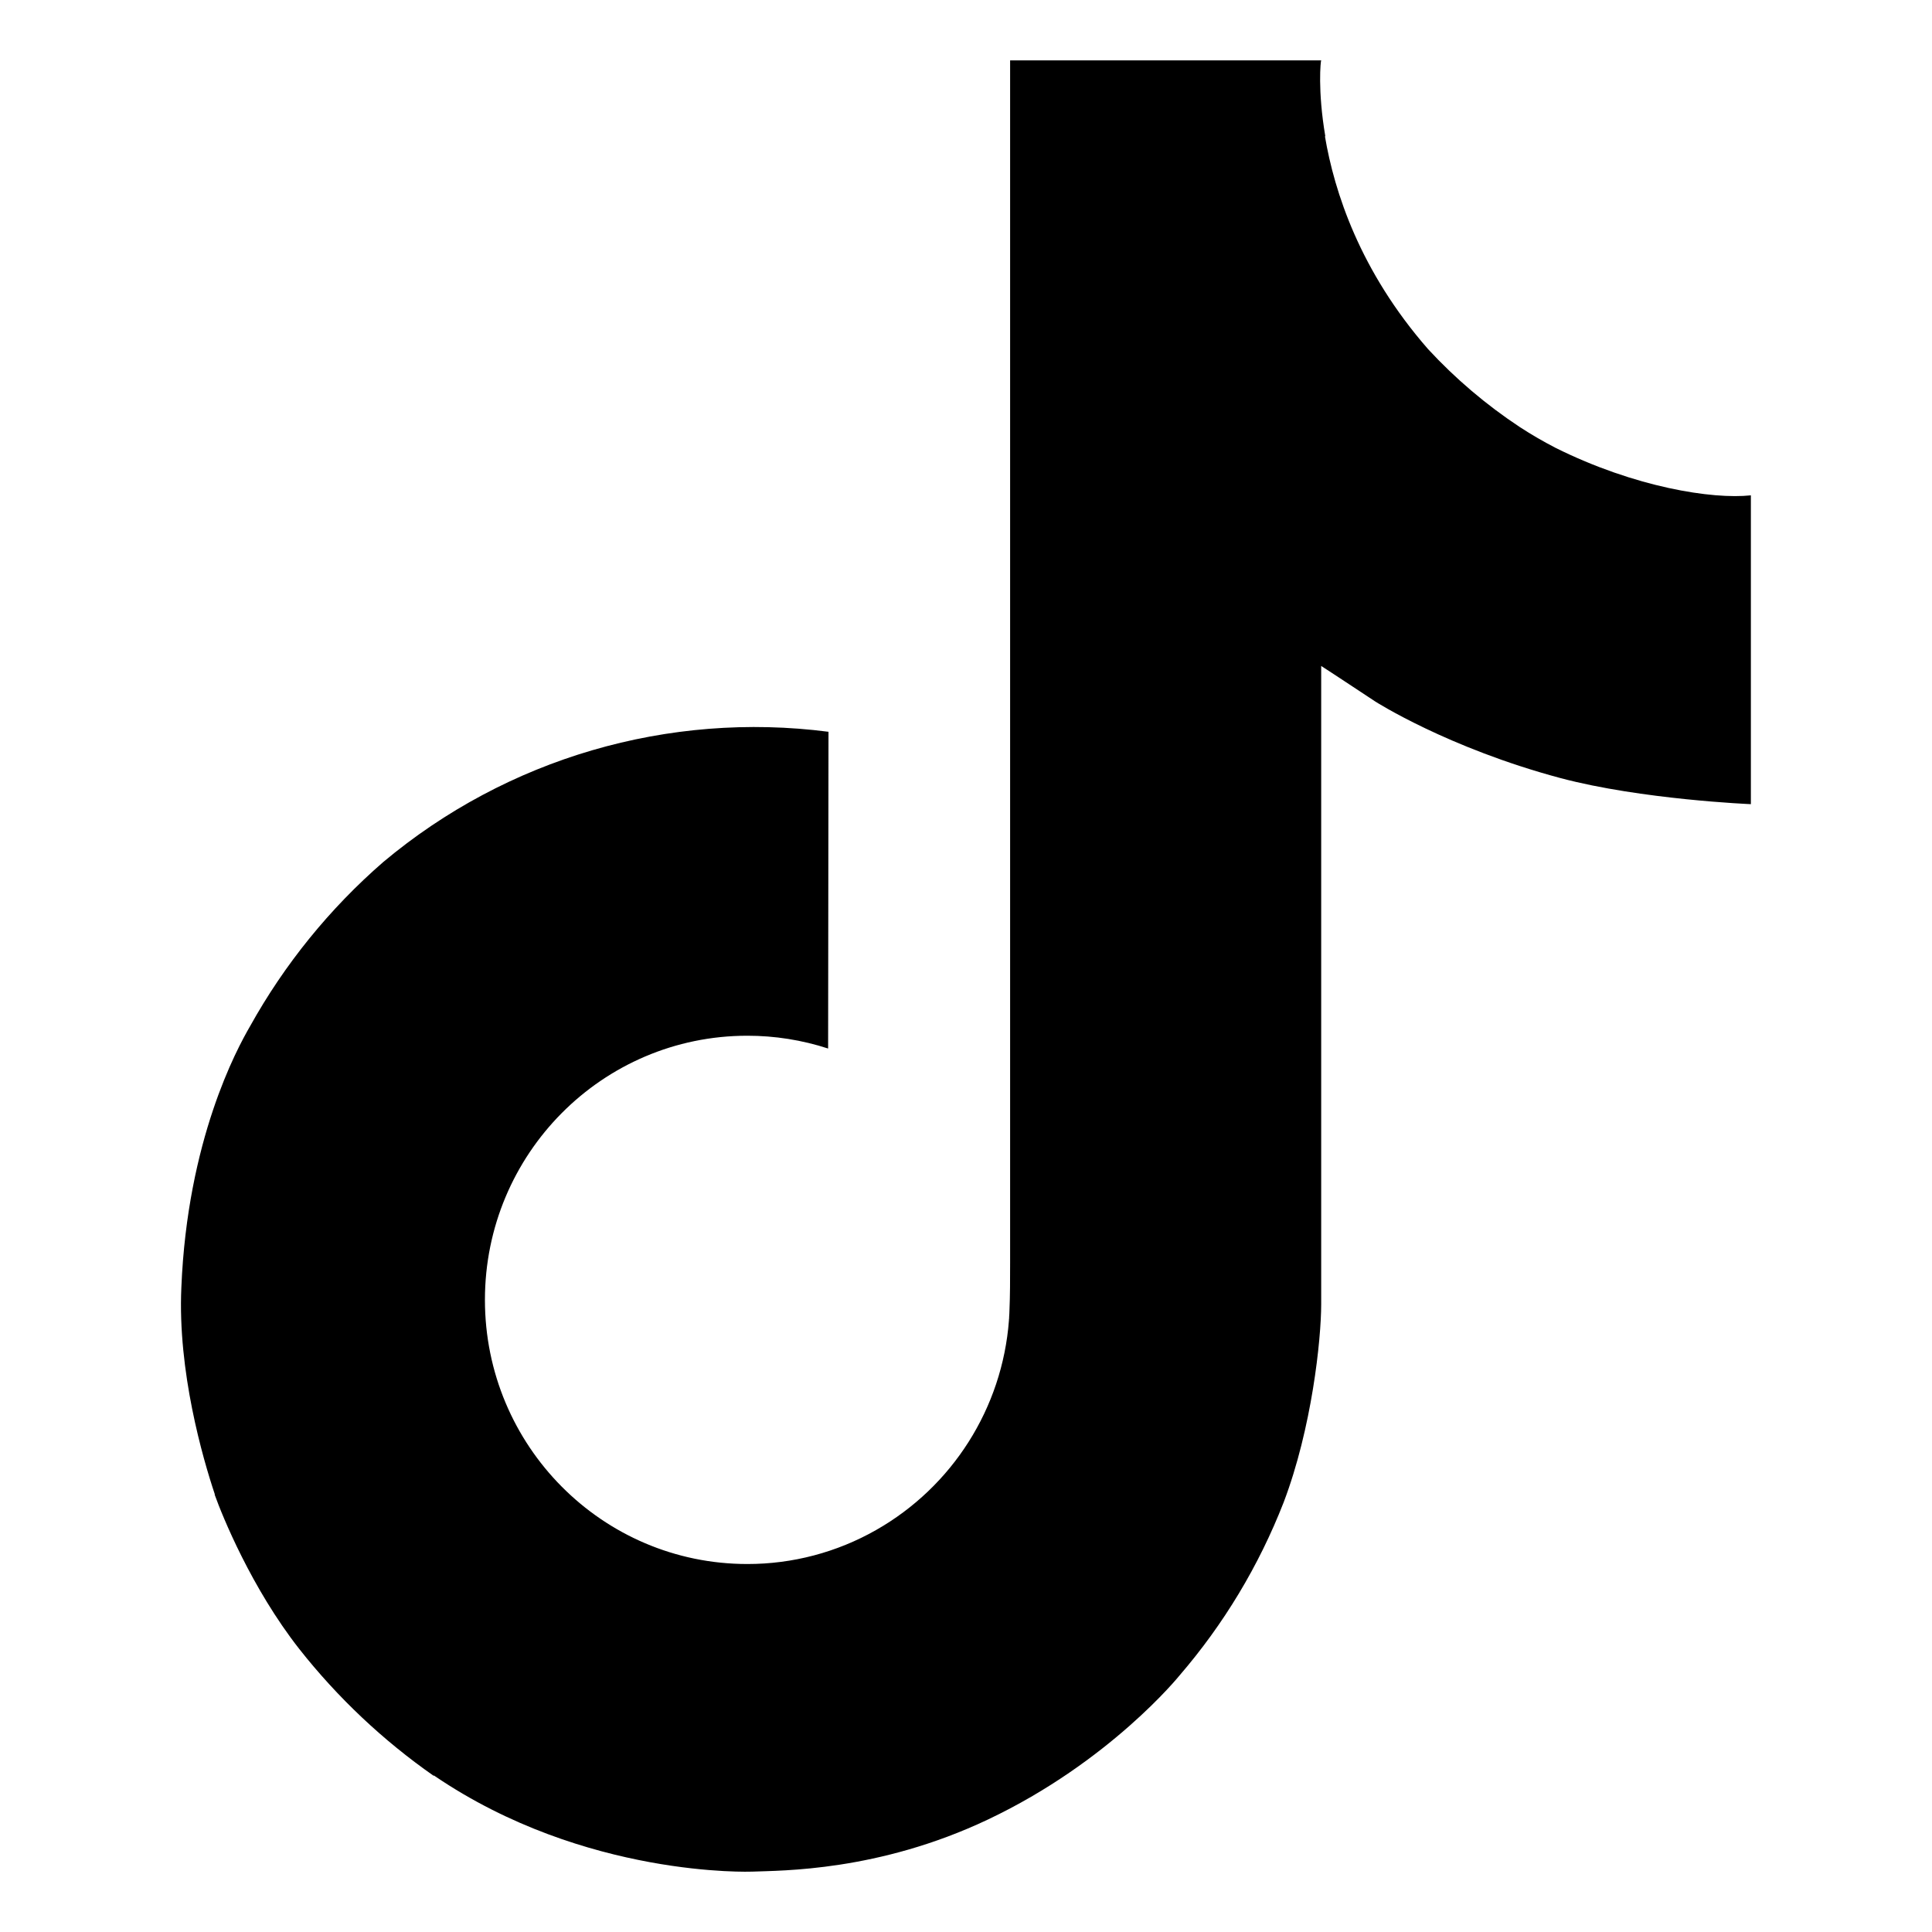
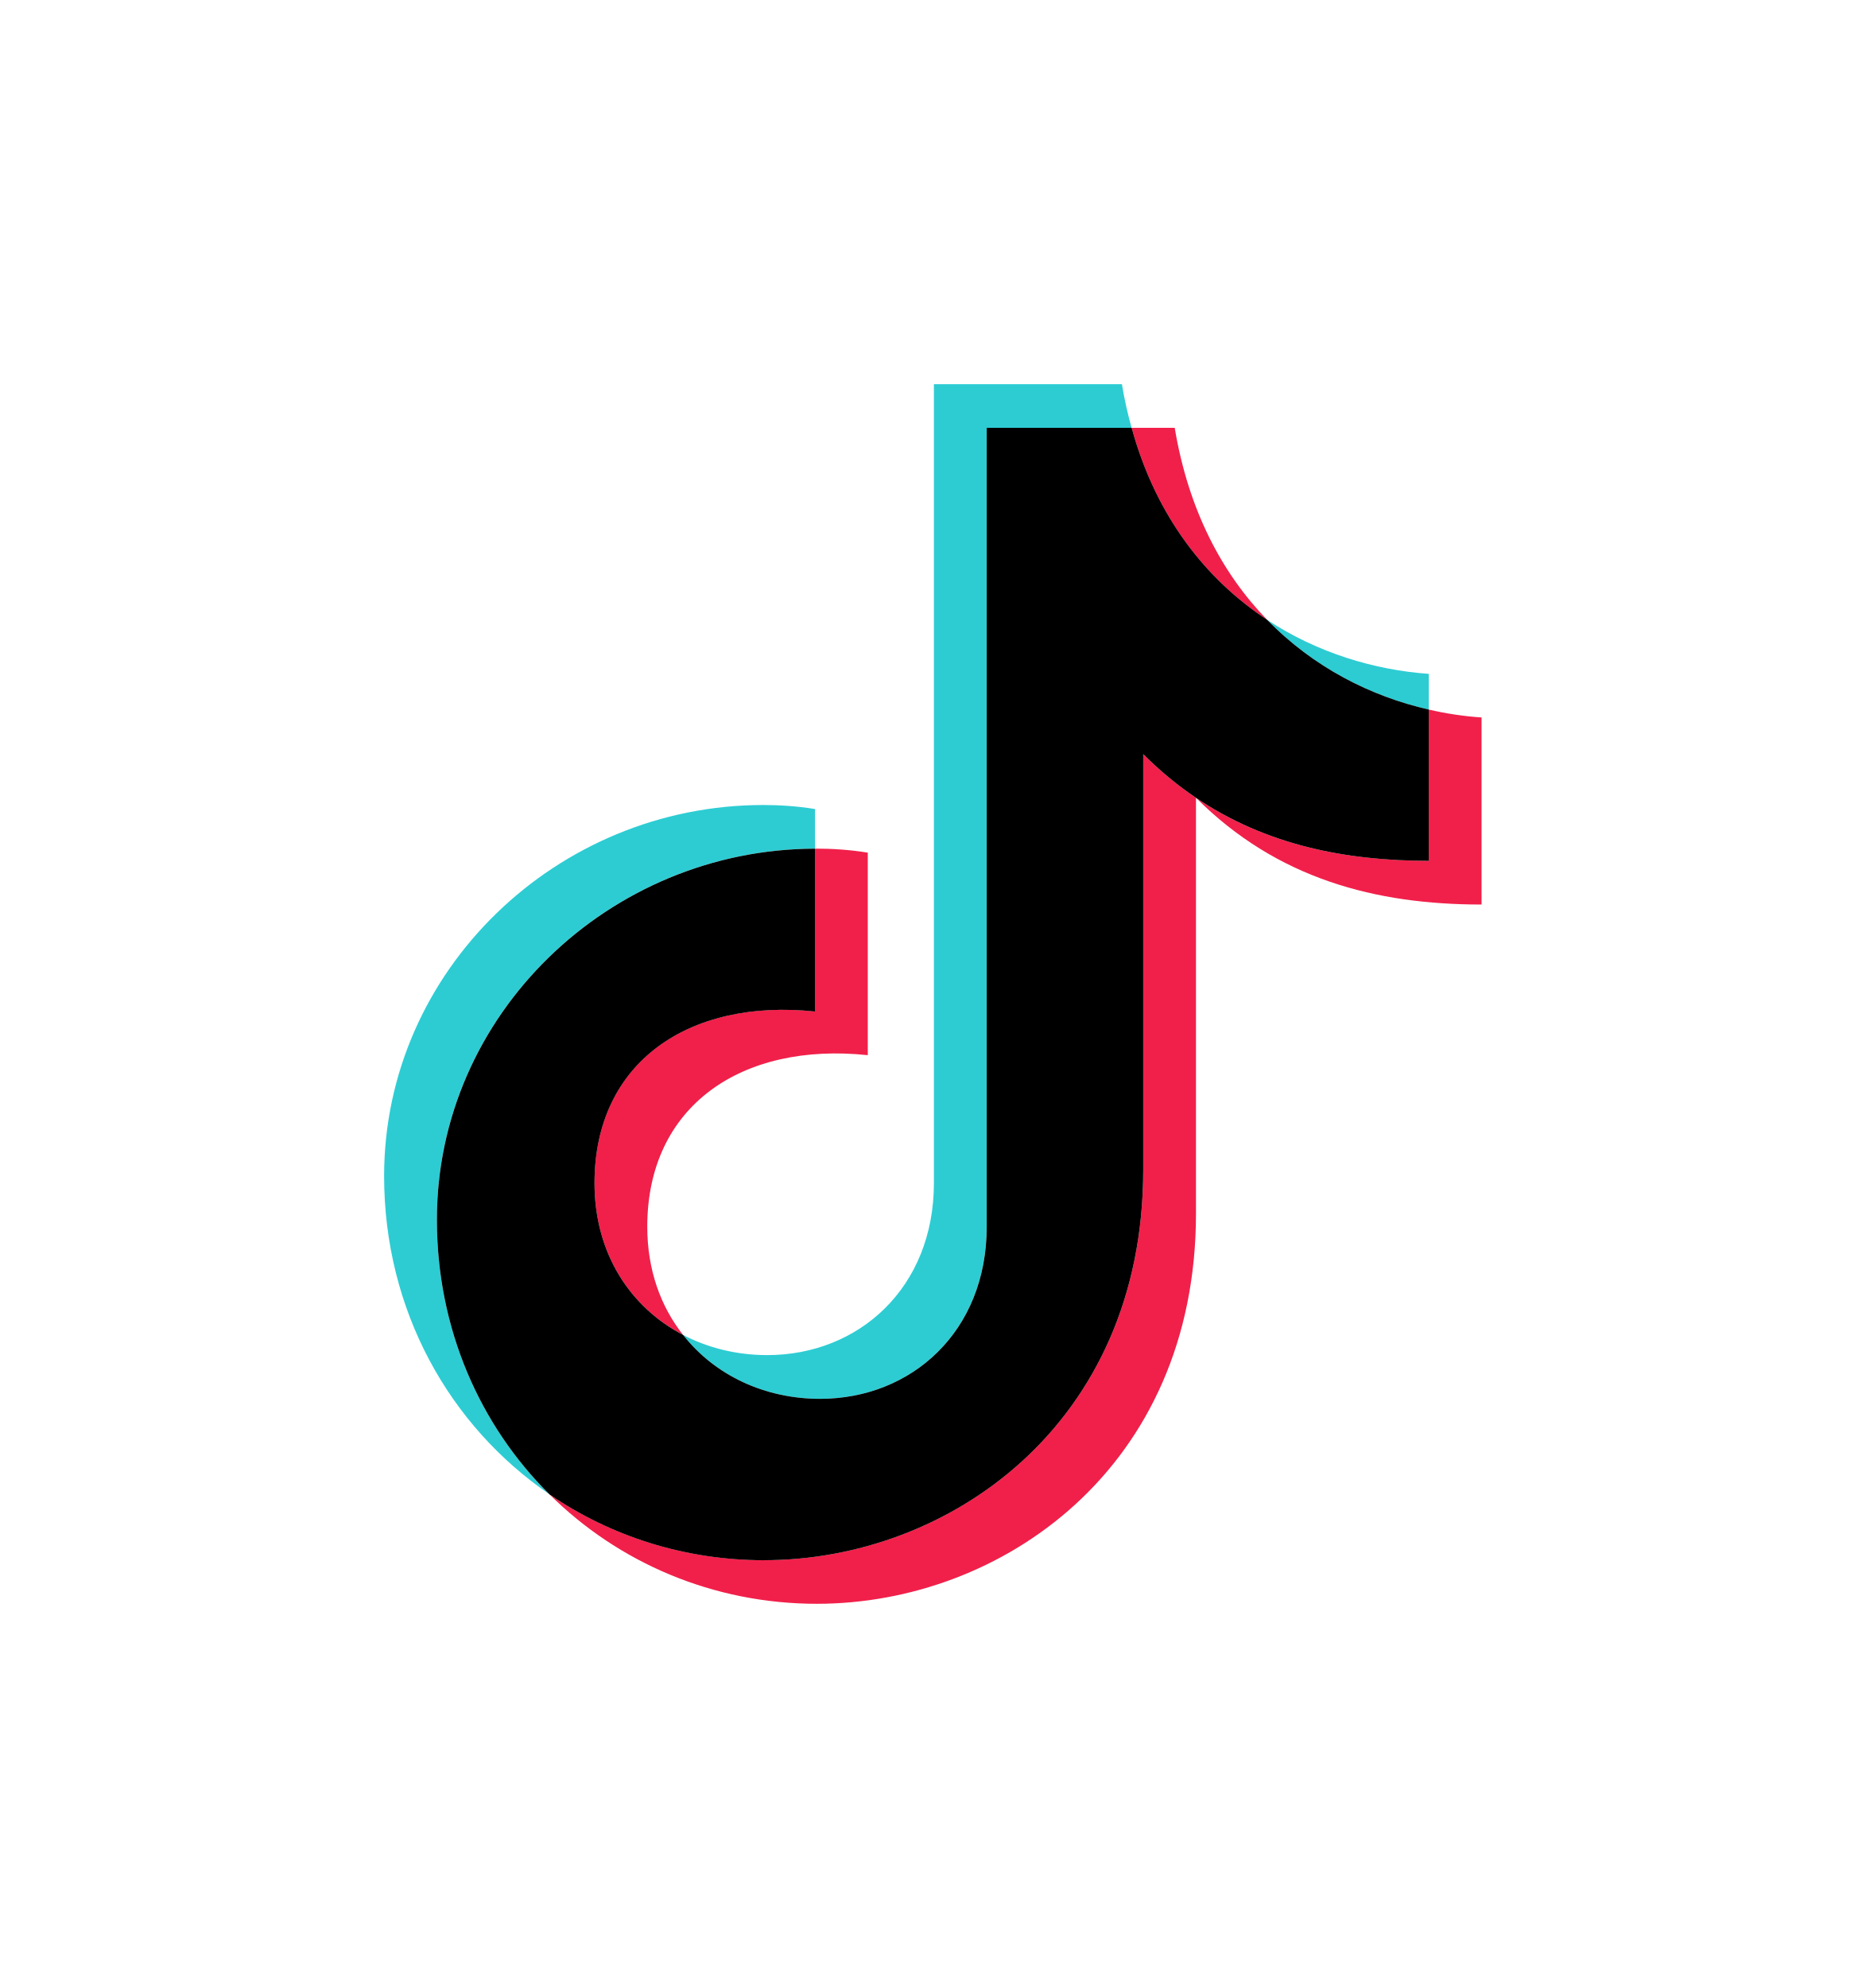
- <svg xmlns="http://www.w3.org/2000/svg" class="ionicon" viewBox="0 0 512 512">
-   <path d="M412.19 118.66a109.27 109.27 0 01-9.45-5.5 132.87 132.87 0 01-24.27-20.62c-18.1-20.71-24.86-41.72-27.35-56.43h.1C349.14 23.9 350 16 350.13 16h-82.44v318.78c0 4.28 0 8.51-.18 12.69 0 .52-.05 1-.08 1.56 0 .23 0 .47-.05.71v.18a70 70 0 01-35.22 55.56 68.8 68.8 0 01-34.11 9c-38.41 0-69.54-31.32-69.54-70s31.13-70 69.54-70a68.9 68.9 0 0121.41 3.39l.1-83.94a153.14 153.14 0 00-118 34.52 161.79 161.79 0 00-35.3 43.53c-3.48 6-16.61 30.11-18.2 69.24-1 22.21 5.67 45.22 8.85 54.73v.2c2 5.6 9.75 24.71 22.38 40.82A167.53 167.53 0 00115 470.66v-.2l.2.2c39.91 27.12 84.16 25.34 84.16 25.34 7.66-.31 33.32 0 62.46-13.81 32.32-15.31 50.72-38.12 50.72-38.12a158.46 158.46 0 0027.64-45.93c7.46-19.61 9.95-43.13 9.95-52.53V176.49c1 .6 14.32 9.41 14.32 9.41s19.19 12.3 49.13 20.31c21.48 5.7 50.42 6.9 50.42 6.9v-81.84c-10.14 1.1-30.73-2.1-51.81-12.61z" />
+ <svg xmlns="http://www.w3.org/2000/svg" id="Layer_1" viewBox="0 0 809.77 862.71">
+   <defs>
+     <style>.cls-1{fill:#f1204a;}.cls-2{fill:#2dccd3;}</style>
+   </defs>
+   <path id="_Path_" class="cls-2" d="m353.74,368.27v-17.18c-7.95-1.32-15.89-1.75-22.48-1.75-89.56,0-164.54,71.87-164.54,161,0,58.51,28.48,108.53,71.75,138.13-30.15-29.92-48.85-71.79-48.85-119.2,0-88.97,74.75-160.8,164.12-161Zm51.61-201.55v346.7c0,45.42-32.64,74.64-72.34,74.64-13.17,0-25.67-3.08-36.54-8.76,13.79,17.61,35.57,27.74,59.44,27.74,39.69,0,72.34-29.22,72.34-74.68V185.65h62.91c-1.71-6.04-3.12-12.35-4.21-18.93h-81.61Zm144.64,102.26c20.02,20.65,44.99,33.23,70.16,38.95v-15.5c-23.65-1.68-48.38-9.12-70.16-23.45Z" />
+   <path id="_Path_-2" class="cls-1" d="m549.99,268.97c-19.36-19.91-34.12-47.33-40.12-83.32h-18.7c10.67,38.92,32.64,66.07,58.82,83.32Zm70.16,38.95v65.64c-36.34,0-70.74-6.93-101.05-27.35,35.29,35.29,78.1,46.32,123.95,46.32v-81.18c-7.56-.51-15.27-1.64-22.91-3.43Zm-323.67,271.36c-9.74-12.31-15.54-28.24-15.54-46.94,0-52.47,41.02-80.21,95.71-74.44v-87.88c-7.95-1.32-15.89-1.75-22.52-1.75h-.39v70.66c-54.69-5.73-95.71,21.97-95.71,74.48,0,30.7,15.7,53.99,38.45,65.87Zm199.72-71.6c0,110.71-84.69,169.37-164.51,169.37-34.55,0-66.65-10.44-93.22-28.59,29.84,29.61,70.9,47.52,116.12,47.52,79.82,0,164.51-58.67,164.51-169.37v-180.4c-7.95-5.38-15.58-11.65-22.91-18.97v180.44Z" />
+   <path id="_Path_-3" d="m331.69,677.06c79.82,0,164.51-58.67,164.51-169.37v-180.44c7.32,7.32,14.96,13.6,22.91,18.97,30.31,20.41,64.7,27.35,101.05,27.35v-65.64c-25.16-5.73-50.13-18.31-70.16-38.95-26.18-17.26-48.15-44.41-58.82-83.32h-62.91v346.7c0,45.46-32.64,74.68-72.34,74.68-23.88,0-45.65-10.13-59.44-27.74-22.75-11.88-38.45-35.18-38.45-65.87,0-52.51,41.02-80.21,95.71-74.48v-70.66c-89.36.19-164.12,72.03-164.12,161,0,47.41,18.7,89.28,48.85,119.2,26.57,18.15,58.67,28.59,93.22,28.59Z" />
</svg>
